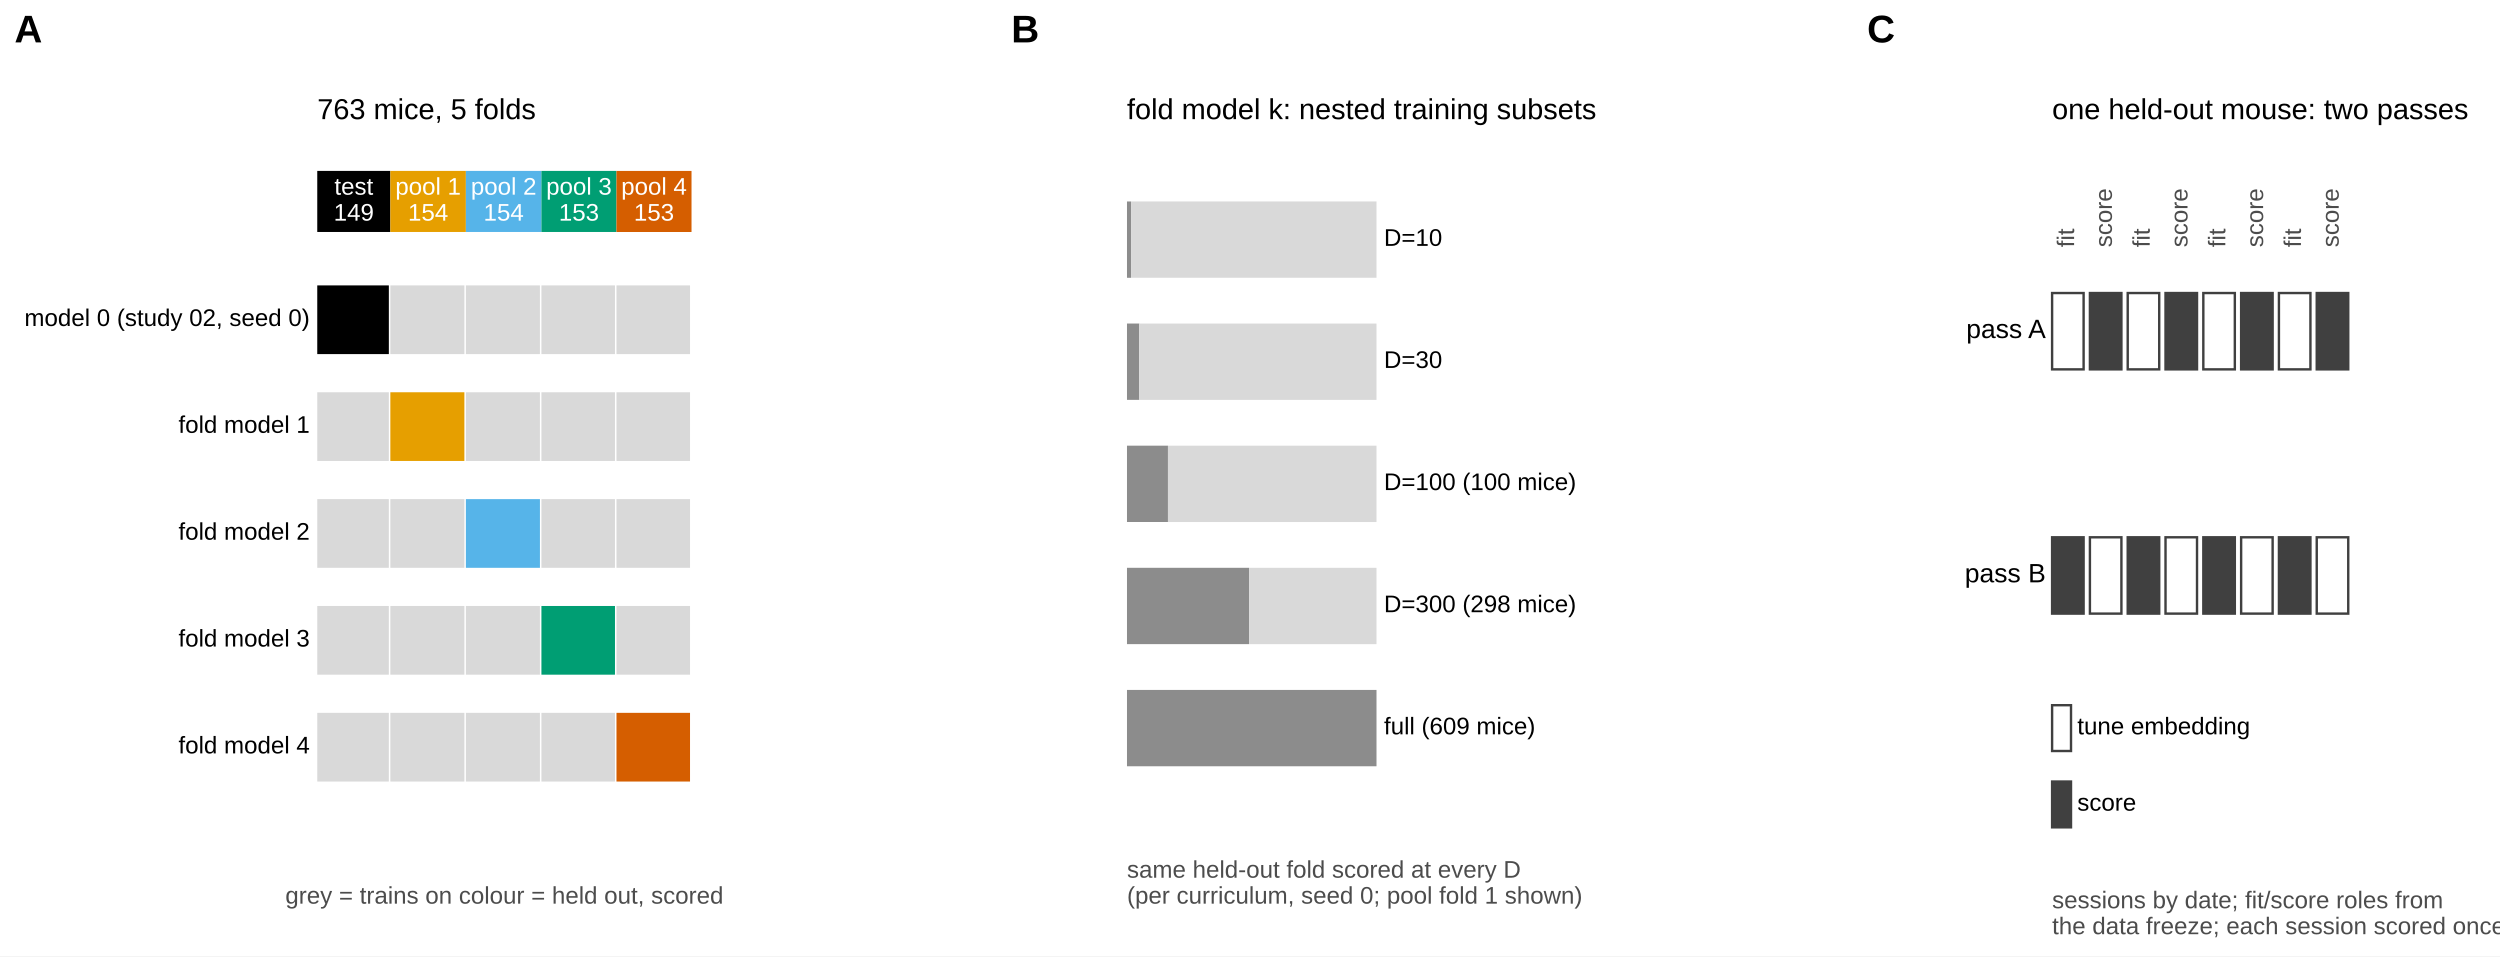
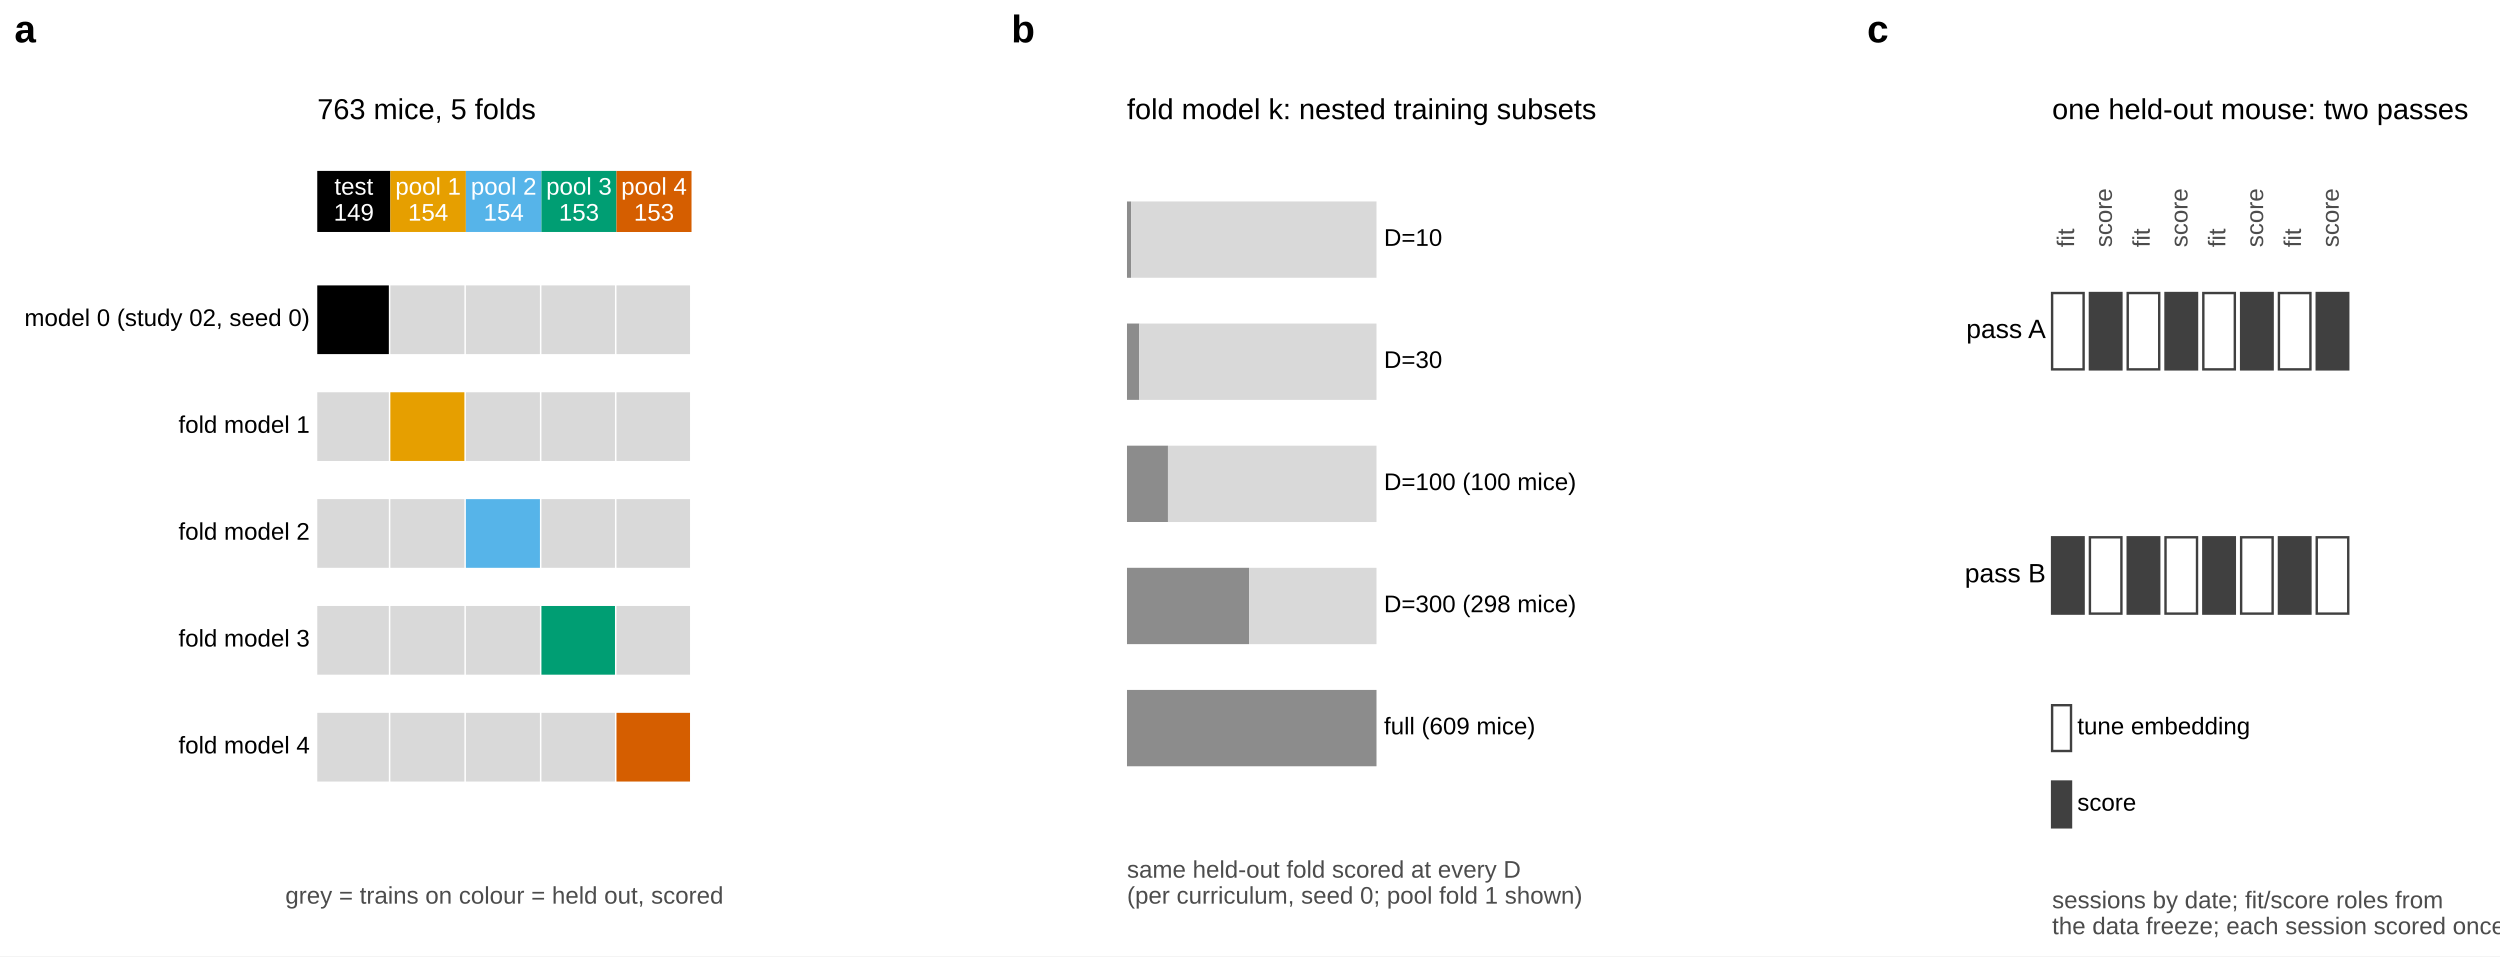
<svg xmlns="http://www.w3.org/2000/svg" width="518.74pt" height="198.425pt" viewBox="0 0 518.74 198.425" version="1.1">
  <defs>
    <style type="text/css">*{stroke-linejoin: round; stroke-linecap: butt}</style>
  </defs>
  <g id="figure_1">
    <g id="patch_1">
      <path d="M 0 198.425  L 518.74 198.425  L 518.74 0  L 0 0  z " style="fill: #ffffff" />
    </g>
    <g id="axes_1">
      <g id="patch_2">
        <path d="M 65.83 48.133  L 80.995 48.133  L 80.995 35.463  L 65.83 35.463  z " clip-path="url(#p2e2484fb99)" />
      </g>
      <g id="patch_3">
        <path d="M 80.995 48.133  L 96.669 48.133  L 96.669 35.463  L 80.995 35.463  z " clip-path="url(#p2e2484fb99)" style="fill: #e69f00" />
      </g>
      <g id="patch_4">
        <path d="M 96.669 48.133  L 112.343 48.133  L 112.343 35.463  L 96.669 35.463  z " clip-path="url(#p2e2484fb99)" style="fill: #56b4e9" />
      </g>
      <g id="patch_5">
        <path d="M 112.343 48.133  L 127.916 48.133  L 127.916 35.463  L 112.343 35.463  z " clip-path="url(#p2e2484fb99)" style="fill: #009e73" />
      </g>
      <g id="patch_6">
        <path d="M 127.916 48.133  L 143.488 48.133  L 143.488 35.463  L 127.916 35.463  z " clip-path="url(#p2e2484fb99)" style="fill: #d55e00" />
      </g>
      <g id="patch_7">
        <path d="M 65.83 73.474  L 80.684 73.474  L 80.684 59.22  L 65.83 59.22  z " clip-path="url(#p2e2484fb99)" />
      </g>
      <g id="patch_8">
        <path d="M 80.995 73.474  L 96.358 73.474  L 96.358 59.22  L 80.995 59.22  z " clip-path="url(#p2e2484fb99)" style="fill: #d9d9d9" />
      </g>
      <g id="patch_9">
        <path d="M 96.669 73.474  L 112.033 73.474  L 112.033 59.22  L 96.669 59.22  z " clip-path="url(#p2e2484fb99)" style="fill: #d9d9d9" />
      </g>
      <g id="patch_10">
        <path d="M 112.343 73.474  L 127.605 73.474  L 127.605 59.22  L 112.343 59.22  z " clip-path="url(#p2e2484fb99)" style="fill: #d9d9d9" />
      </g>
      <g id="patch_11">
        <path d="M 127.916 73.474  L 143.177 73.474  L 143.177 59.22  L 127.916 59.22  z " clip-path="url(#p2e2484fb99)" style="fill: #d9d9d9" />
      </g>
      <g id="patch_12">
        <path d="M 65.83 95.647  L 80.684 95.647  L 80.684 81.393  L 65.83 81.393  z " clip-path="url(#p2e2484fb99)" style="fill: #d9d9d9" />
      </g>
      <g id="patch_13">
        <path d="M 80.995 95.647  L 96.358 95.647  L 96.358 81.393  L 80.995 81.393  z " clip-path="url(#p2e2484fb99)" style="fill: #e69f00" />
      </g>
      <g id="patch_14">
        <path d="M 96.669 95.647  L 112.033 95.647  L 112.033 81.393  L 96.669 81.393  z " clip-path="url(#p2e2484fb99)" style="fill: #d9d9d9" />
      </g>
      <g id="patch_15">
        <path d="M 112.343 95.647  L 127.605 95.647  L 127.605 81.393  L 112.343 81.393  z " clip-path="url(#p2e2484fb99)" style="fill: #d9d9d9" />
      </g>
      <g id="patch_16">
        <path d="M 127.916 95.647  L 143.177 95.647  L 143.177 81.393  L 127.916 81.393  z " clip-path="url(#p2e2484fb99)" style="fill: #d9d9d9" />
      </g>
      <g id="patch_17">
        <path d="M 65.83 117.82  L 80.684 117.82  L 80.684 103.566  L 65.83 103.566  z " clip-path="url(#p2e2484fb99)" style="fill: #d9d9d9" />
      </g>
      <g id="patch_18">
        <path d="M 80.995 117.82  L 96.358 117.82  L 96.358 103.566  L 80.995 103.566  z " clip-path="url(#p2e2484fb99)" style="fill: #d9d9d9" />
      </g>
      <g id="patch_19">
        <path d="M 96.669 117.82  L 112.033 117.82  L 112.033 103.566  L 96.669 103.566  z " clip-path="url(#p2e2484fb99)" style="fill: #56b4e9" />
      </g>
      <g id="patch_20">
        <path d="M 112.343 117.82  L 127.605 117.82  L 127.605 103.566  L 112.343 103.566  z " clip-path="url(#p2e2484fb99)" style="fill: #d9d9d9" />
      </g>
      <g id="patch_21">
        <path d="M 127.916 117.82  L 143.177 117.82  L 143.177 103.566  L 127.916 103.566  z " clip-path="url(#p2e2484fb99)" style="fill: #d9d9d9" />
      </g>
      <g id="patch_22">
        <path d="M 65.83 139.993  L 80.684 139.993  L 80.684 125.739  L 65.83 125.739  z " clip-path="url(#p2e2484fb99)" style="fill: #d9d9d9" />
      </g>
      <g id="patch_23">
        <path d="M 80.995 139.993  L 96.358 139.993  L 96.358 125.739  L 80.995 125.739  z " clip-path="url(#p2e2484fb99)" style="fill: #d9d9d9" />
      </g>
      <g id="patch_24">
        <path d="M 96.669 139.993  L 112.033 139.993  L 112.033 125.739  L 96.669 125.739  z " clip-path="url(#p2e2484fb99)" style="fill: #d9d9d9" />
      </g>
      <g id="patch_25">
        <path d="M 112.343 139.993  L 127.605 139.993  L 127.605 125.739  L 112.343 125.739  z " clip-path="url(#p2e2484fb99)" style="fill: #009e73" />
      </g>
      <g id="patch_26">
        <path d="M 127.916 139.993  L 143.177 139.993  L 143.177 125.739  L 127.916 125.739  z " clip-path="url(#p2e2484fb99)" style="fill: #d9d9d9" />
      </g>
      <g id="patch_27">
        <path d="M 65.83 162.166  L 80.684 162.166  L 80.684 147.912  L 65.83 147.912  z " clip-path="url(#p2e2484fb99)" style="fill: #d9d9d9" />
      </g>
      <g id="patch_28">
        <path d="M 80.995 162.166  L 96.358 162.166  L 96.358 147.912  L 80.995 147.912  z " clip-path="url(#p2e2484fb99)" style="fill: #d9d9d9" />
      </g>
      <g id="patch_29">
        <path d="M 96.669 162.166  L 112.033 162.166  L 112.033 147.912  L 96.669 147.912  z " clip-path="url(#p2e2484fb99)" style="fill: #d9d9d9" />
      </g>
      <g id="patch_30">
        <path d="M 112.343 162.166  L 127.605 162.166  L 127.605 147.912  L 112.343 147.912  z " clip-path="url(#p2e2484fb99)" style="fill: #d9d9d9" />
      </g>
      <g id="patch_31">
        <path d="M 127.916 162.166  L 143.177 162.166  L 143.177 147.912  L 127.916 147.912  z " clip-path="url(#p2e2484fb99)" style="fill: #d55e00" />
      </g>
      <g id="text_1">
        <text style="font-size: 6px; font-family: 'Arial', 'Liberation Sans', 'Helvetica', sans-serif; text-anchor: start" x="65.83" y="24.715" transform="rotate(-0 65.82952 24.71542)">763 mice, 5 folds</text>
      </g>
      <g id="text_2">
        <text style="font-size: 5px; font-family: 'Arial', 'Liberation Sans', 'Helvetica', sans-serif; fill: #ffffff" transform="translate(69.38287 40.39839)">test</text>
        <text style="font-size: 5px; font-family: 'Arial', 'Liberation Sans', 'Helvetica', sans-serif; fill: #ffffff" transform="translate(69.24146 45.78401)">149</text>
      </g>
      <g id="text_3">
        <text style="font-size: 5px; font-family: 'Arial', 'Liberation Sans', 'Helvetica', sans-serif; fill: #ffffff" transform="translate(82.02098 40.39839)">pool 1</text>
        <text style="font-size: 5px; font-family: 'Arial', 'Liberation Sans', 'Helvetica', sans-serif; fill: #ffffff" transform="translate(84.66122 45.78401)">154</text>
      </g>
      <g id="text_4">
        <text style="font-size: 5px; font-family: 'Arial', 'Liberation Sans', 'Helvetica', sans-serif; fill: #ffffff" transform="translate(97.69519 40.39839)">pool 2</text>
        <text style="font-size: 5px; font-family: 'Arial', 'Liberation Sans', 'Helvetica', sans-serif; fill: #ffffff" transform="translate(100.3354 45.78401)">154</text>
      </g>
      <g id="text_5">
        <text style="font-size: 5px; font-family: 'Arial', 'Liberation Sans', 'Helvetica', sans-serif; fill: #ffffff" transform="translate(113.3185 40.39839)">pool 3</text>
        <text style="font-size: 5px; font-family: 'Arial', 'Liberation Sans', 'Helvetica', sans-serif; fill: #ffffff" transform="translate(115.9587 45.78401)">153</text>
      </g>
      <g id="text_6">
        <text style="font-size: 5px; font-family: 'Arial', 'Liberation Sans', 'Helvetica', sans-serif; fill: #ffffff" transform="translate(128.8909 40.39839)">pool 4</text>
        <text style="font-size: 5px; font-family: 'Arial', 'Liberation Sans', 'Helvetica', sans-serif; fill: #ffffff" transform="translate(131.5312 45.78401)">153</text>
      </g>
      <g id="text_7">
        <text style="font-size: 5px; font-family: 'Arial', 'Liberation Sans', 'Helvetica', sans-serif; text-anchor: end" x="64.276" y="67.64" transform="rotate(-0 64.27635 67.6398)">model 0 (study 02, seed 0)</text>
      </g>
      <g id="text_8">
        <text style="font-size: 5px; font-family: 'Arial', 'Liberation Sans', 'Helvetica', sans-serif; text-anchor: end" x="64.276" y="89.813" transform="rotate(-0 64.27635 89.81273)">fold model 1</text>
      </g>
      <g id="text_9">
        <text style="font-size: 5px; font-family: 'Arial', 'Liberation Sans', 'Helvetica', sans-serif; text-anchor: end" x="64.276" y="111.986" transform="rotate(-0 64.27635 111.9857)">fold model 2</text>
      </g>
      <g id="text_10">
        <text style="font-size: 5px; font-family: 'Arial', 'Liberation Sans', 'Helvetica', sans-serif; text-anchor: end" x="64.276" y="134.159" transform="rotate(-0 64.27635 134.1586)">fold model 3</text>
      </g>
      <g id="text_11">
        <text style="font-size: 5px; font-family: 'Arial', 'Liberation Sans', 'Helvetica', sans-serif; text-anchor: end" x="64.276" y="156.332" transform="rotate(-0 64.27635 156.3315)">fold model 4</text>
      </g>
      <g id="text_12">
        <text style="font-size: 5px; font-family: 'Arial', 'Liberation Sans', 'Helvetica', sans-serif; text-anchor: middle; fill: #4c4c4c" x="104.659" y="187.506" transform="rotate(-0 104.6588 187.5061)">grey = trains on   colour = held out, scored</text>
      </g>
      <g id="text_13">
-         <text style="font-weight: 700; font-size: 8px; font-family: 'Arial', 'Liberation Sans', 'Helvetica', sans-serif; text-anchor: start" x="3" y="8.798" transform="rotate(-0 3.00024 8.79774)">A</text>
+         <text style="font-weight: 700; font-size: 8px; font-family: 'Arial', 'Liberation Sans', 'Helvetica', sans-serif; text-anchor: start" x="3" y="8.798" transform="rotate(-0 3.00024 8.79774)">a</text>
      </g>
    </g>
    <g id="axes_2">
      <g id="patch_32">
        <path d="M 233.845 57.636  L 234.696 57.636  L 234.696 41.798  L 233.845 41.798  z " clip-path="url(#p61432ecdfa)" style="fill: #8c8c8c" />
      </g>
      <g id="patch_33">
        <path d="M 234.696 57.636  L 285.618 57.636  L 285.618 41.798  L 234.696 41.798  z " clip-path="url(#p61432ecdfa)" style="fill: #d9d9d9" />
      </g>
      <g id="patch_34">
        <path d="M 233.845 82.977  L 236.396 82.977  L 236.396 67.139  L 233.845 67.139  z " clip-path="url(#p61432ecdfa)" style="fill: #8c8c8c" />
      </g>
      <g id="patch_35">
        <path d="M 236.396 82.977  L 285.618 82.977  L 285.618 67.139  L 236.396 67.139  z " clip-path="url(#p61432ecdfa)" style="fill: #d9d9d9" />
      </g>
      <g id="patch_36">
        <path d="M 233.845 108.317  L 242.347 108.317  L 242.347 92.479  L 233.845 92.479  z " clip-path="url(#p61432ecdfa)" style="fill: #8c8c8c" />
      </g>
      <g id="patch_37">
        <path d="M 242.347 108.317  L 285.618 108.317  L 285.618 92.479  L 242.347 92.479  z " clip-path="url(#p61432ecdfa)" style="fill: #d9d9d9" />
      </g>
      <g id="patch_38">
        <path d="M 233.845 133.658  L 259.179 133.658  L 259.179 117.82  L 233.845 117.82  z " clip-path="url(#p61432ecdfa)" style="fill: #8c8c8c" />
      </g>
      <g id="patch_39">
        <path d="M 259.179 133.658  L 285.618 133.658  L 285.618 117.82  L 259.179 117.82  z " clip-path="url(#p61432ecdfa)" style="fill: #d9d9d9" />
      </g>
      <g id="patch_40">
        <path d="M 233.845 158.998  L 285.618 158.998  L 285.618 143.16  L 233.845 143.16  z " clip-path="url(#p61432ecdfa)" style="fill: #8c8c8c" />
      </g>
      <g id="patch_41">
        <path d="M 285.618 158.998  L 285.618 158.998  L 285.618 143.16  L 285.618 143.16  z " clip-path="url(#p61432ecdfa)" style="fill: #d9d9d9" />
      </g>
      <g id="text_14">
        <text style="font-size: 6px; font-family: 'Arial', 'Liberation Sans', 'Helvetica', sans-serif; text-anchor: start" x="233.845" y="24.715" transform="rotate(-0 233.8455 24.71542)">fold model k: nested training subsets</text>
      </g>
      <g id="text_15">
        <text style="font-size: 5px; font-family: 'Arial', 'Liberation Sans', 'Helvetica', sans-serif; text-anchor: start" x="287.171" y="51.01" transform="rotate(-0 287.171 51.0101)">D=10</text>
      </g>
      <g id="text_16">
        <text style="font-size: 5px; font-family: 'Arial', 'Liberation Sans', 'Helvetica', sans-serif; text-anchor: start" x="287.171" y="76.351" transform="rotate(-0 287.171 76.35059)">D=30</text>
      </g>
      <g id="text_17">
        <text style="font-size: 5px; font-family: 'Arial', 'Liberation Sans', 'Helvetica', sans-serif; text-anchor: start" x="287.171" y="101.691" transform="rotate(-0 287.171 101.6911)">D=100 (100 mice)</text>
      </g>
      <g id="text_18">
        <text style="font-size: 5px; font-family: 'Arial', 'Liberation Sans', 'Helvetica', sans-serif; text-anchor: start" x="287.171" y="127.032" transform="rotate(-0 287.171 127.0316)">D=300 (298 mice)</text>
      </g>
      <g id="text_19">
        <text style="font-size: 5px; font-family: 'Arial', 'Liberation Sans', 'Helvetica', sans-serif; text-anchor: start" x="287.171" y="152.372" transform="rotate(-0 287.171 152.3721)">full (609 mice)</text>
      </g>
      <g id="text_20">
        <text style="font-size: 5px; font-family: 'Arial', 'Liberation Sans', 'Helvetica', sans-serif; fill: #4c4c4c" transform="translate(233.8455 182.1204)">same held-out fold scored at every D</text>
        <text style="font-size: 5px; font-family: 'Arial', 'Liberation Sans', 'Helvetica', sans-serif; fill: #4c4c4c" transform="translate(233.8455 187.5061)">(per curriculum, seed 0; pool fold 1 shown)</text>
      </g>
      <g id="text_21">
-         <text style="font-weight: 700; font-size: 8px; font-family: 'Arial', 'Liberation Sans', 'Helvetica', sans-serif; text-anchor: start" x="209.845" y="8.798" transform="rotate(-0 209.8455 8.79774)">B</text>
+         <text style="font-weight: 700; font-size: 8px; font-family: 'Arial', 'Liberation Sans', 'Helvetica', sans-serif; text-anchor: start" x="209.845" y="8.798" transform="rotate(-0 209.8455 8.79774)">b</text>
      </g>
    </g>
    <g id="axes_3">
      <g id="patch_42">
        <path d="M 425.804 76.641  L 432.341 76.641  L 432.341 60.804  L 425.804 60.804  z " clip-path="url(#pe2c9ce3b06)" style="fill: #ffffff; stroke: #404040; stroke-width: 0.5; stroke-linejoin: miter" />
      </g>
      <g id="patch_43">
        <path d="M 433.648 76.641  L 440.185 76.641  L 440.185 60.804  L 433.648 60.804  z " clip-path="url(#pe2c9ce3b06)" style="fill: #404040; stroke: #404040; stroke-width: 0.5; stroke-linejoin: miter" />
      </g>
      <g id="patch_44">
        <path d="M 441.492 76.641  L 448.029 76.641  L 448.029 60.804  L 441.492 60.804  z " clip-path="url(#pe2c9ce3b06)" style="fill: #ffffff; stroke: #404040; stroke-width: 0.5; stroke-linejoin: miter" />
      </g>
      <g id="patch_45">
        <path d="M 449.336 76.641  L 455.873 76.641  L 455.873 60.804  L 449.336 60.804  z " clip-path="url(#pe2c9ce3b06)" style="fill: #404040; stroke: #404040; stroke-width: 0.5; stroke-linejoin: miter" />
      </g>
      <g id="patch_46">
        <path d="M 457.181 76.641  L 463.718 76.641  L 463.718 60.804  L 457.181 60.804  z " clip-path="url(#pe2c9ce3b06)" style="fill: #ffffff; stroke: #404040; stroke-width: 0.5; stroke-linejoin: miter" />
      </g>
      <g id="patch_47">
        <path d="M 465.025 76.641  L 471.562 76.641  L 471.562 60.804  L 465.025 60.804  z " clip-path="url(#pe2c9ce3b06)" style="fill: #404040; stroke: #404040; stroke-width: 0.5; stroke-linejoin: miter" />
      </g>
      <g id="patch_48">
        <path d="M 472.869 76.641  L 479.406 76.641  L 479.406 60.804  L 472.869 60.804  z " clip-path="url(#pe2c9ce3b06)" style="fill: #ffffff; stroke: #404040; stroke-width: 0.5; stroke-linejoin: miter" />
      </g>
      <g id="patch_49">
        <path d="M 480.714 76.641  L 487.251 76.641  L 487.251 60.804  L 480.714 60.804  z " clip-path="url(#pe2c9ce3b06)" style="fill: #404040; stroke: #404040; stroke-width: 0.5; stroke-linejoin: miter" />
      </g>
      <g id="patch_50">
        <path d="M 425.804 127.322  L 432.341 127.322  L 432.341 111.485  L 425.804 111.485  z " clip-path="url(#pe2c9ce3b06)" style="fill: #404040; stroke: #404040; stroke-width: 0.5; stroke-linejoin: miter" />
      </g>
      <g id="patch_51">
        <path d="M 433.648 127.322  L 440.185 127.322  L 440.185 111.485  L 433.648 111.485  z " clip-path="url(#pe2c9ce3b06)" style="fill: #ffffff; stroke: #404040; stroke-width: 0.5; stroke-linejoin: miter" />
      </g>
      <g id="patch_52">
        <path d="M 441.492 127.322  L 448.029 127.322  L 448.029 111.485  L 441.492 111.485  z " clip-path="url(#pe2c9ce3b06)" style="fill: #404040; stroke: #404040; stroke-width: 0.5; stroke-linejoin: miter" />
      </g>
      <g id="patch_53">
        <path d="M 449.336 127.322  L 455.873 127.322  L 455.873 111.485  L 449.336 111.485  z " clip-path="url(#pe2c9ce3b06)" style="fill: #ffffff; stroke: #404040; stroke-width: 0.5; stroke-linejoin: miter" />
      </g>
      <g id="patch_54">
        <path d="M 457.181 127.322  L 463.718 127.322  L 463.718 111.485  L 457.181 111.485  z " clip-path="url(#pe2c9ce3b06)" style="fill: #404040; stroke: #404040; stroke-width: 0.5; stroke-linejoin: miter" />
      </g>
      <g id="patch_55">
        <path d="M 465.025 127.322  L 471.562 127.322  L 471.562 111.485  L 465.025 111.485  z " clip-path="url(#pe2c9ce3b06)" style="fill: #ffffff; stroke: #404040; stroke-width: 0.5; stroke-linejoin: miter" />
      </g>
      <g id="patch_56">
        <path d="M 472.869 127.322  L 479.406 127.322  L 479.406 111.485  L 472.869 111.485  z " clip-path="url(#pe2c9ce3b06)" style="fill: #404040; stroke: #404040; stroke-width: 0.5; stroke-linejoin: miter" />
      </g>
      <g id="patch_57">
        <path d="M 480.714 127.322  L 487.251 127.322  L 487.251 111.485  L 480.714 111.485  z " clip-path="url(#pe2c9ce3b06)" style="fill: #ffffff; stroke: #404040; stroke-width: 0.5; stroke-linejoin: miter" />
      </g>
      <g id="patch_58">
        <path d="M 425.804 155.83  L 429.726 155.83  L 429.726 146.328  L 425.804 146.328  z " clip-path="url(#pe2c9ce3b06)" style="fill: #ffffff; stroke: #404040; stroke-width: 0.5; stroke-linejoin: miter" />
      </g>
      <g id="patch_59">
        <path d="M 425.804 171.668  L 429.726 171.668  L 429.726 162.166  L 425.804 162.166  z " clip-path="url(#pe2c9ce3b06)" style="fill: #404040; stroke: #404040; stroke-width: 0.5; stroke-linejoin: miter" />
      </g>
      <g id="text_22">
        <text style="font-size: 6px; font-family: 'Arial', 'Liberation Sans', 'Helvetica', sans-serif; text-anchor: start" x="425.804" y="24.715" transform="rotate(-0 425.8036 24.71542)">one held-out mouse: two passes</text>
      </g>
      <g id="text_23">
        <text style="font-size: 5.5px; font-family: 'Arial', 'Liberation Sans', 'Helvetica', sans-serif; text-anchor: end" x="424.496" y="70.145" transform="rotate(-0 424.4962 70.14477)">pass A</text>
      </g>
      <g id="text_24">
        <text style="font-size: 5.5px; font-family: 'Arial', 'Liberation Sans', 'Helvetica', sans-serif; text-anchor: end" x="424.496" y="120.826" transform="rotate(-0 424.4962 120.8257)">pass B</text>
      </g>
      <g id="text_25">
        <text style="font-size: 5px; font-family: 'Arial', 'Liberation Sans', 'Helvetica', sans-serif; text-anchor: start" x="431.033" y="152.372" transform="rotate(-0 431.0331 152.3721)">tune embedding</text>
      </g>
      <g id="text_26">
        <text style="font-size: 5px; font-family: 'Arial', 'Liberation Sans', 'Helvetica', sans-serif; text-anchor: start" x="431.033" y="168.21" transform="rotate(-0 431.0331 168.2099)">score</text>
      </g>
      <g id="text_27">
        <text style="font-size: 5px; font-family: 'Arial', 'Liberation Sans', 'Helvetica', sans-serif; fill: #4c4c4c" transform="translate(430.365 51.30092) rotate(-90)">fit</text>
      </g>
      <g id="text_28">
        <text style="font-size: 5px; font-family: 'Arial', 'Liberation Sans', 'Helvetica', sans-serif; fill: #4c4c4c" transform="translate(438.2093 51.30092) rotate(-90)">score</text>
      </g>
      <g id="text_29">
        <text style="font-size: 5px; font-family: 'Arial', 'Liberation Sans', 'Helvetica', sans-serif; fill: #4c4c4c" transform="translate(446.0536 51.30092) rotate(-90)">fit</text>
      </g>
      <g id="text_30">
        <text style="font-size: 5px; font-family: 'Arial', 'Liberation Sans', 'Helvetica', sans-serif; fill: #4c4c4c" transform="translate(453.8979 51.30092) rotate(-90)">score</text>
      </g>
      <g id="text_31">
        <text style="font-size: 5px; font-family: 'Arial', 'Liberation Sans', 'Helvetica', sans-serif; fill: #4c4c4c" transform="translate(461.7422 51.30092) rotate(-90)">fit</text>
      </g>
      <g id="text_32">
        <text style="font-size: 5px; font-family: 'Arial', 'Liberation Sans', 'Helvetica', sans-serif; fill: #4c4c4c" transform="translate(469.5865 51.30092) rotate(-90)">score</text>
      </g>
      <g id="text_33">
        <text style="font-size: 5px; font-family: 'Arial', 'Liberation Sans', 'Helvetica', sans-serif; fill: #4c4c4c" transform="translate(477.4308 51.30092) rotate(-90)">fit</text>
      </g>
      <g id="text_34">
        <text style="font-size: 5px; font-family: 'Arial', 'Liberation Sans', 'Helvetica', sans-serif; fill: #4c4c4c" transform="translate(485.2751 51.30092) rotate(-90)">score</text>
      </g>
      <g id="text_35">
        <text style="font-size: 5px; font-family: 'Arial', 'Liberation Sans', 'Helvetica', sans-serif; fill: #4c4c4c" transform="translate(425.8036 188.4556)">sessions by date; fit/score roles from</text>
        <text style="font-size: 5px; font-family: 'Arial', 'Liberation Sans', 'Helvetica', sans-serif; fill: #4c4c4c" transform="translate(425.8036 193.8412)">the data freeze; each session scored once</text>
      </g>
      <g id="text_36">
-         <text style="font-weight: 700; font-size: 8px; font-family: 'Arial', 'Liberation Sans', 'Helvetica', sans-serif; text-anchor: start" x="387.422" y="8.798" transform="rotate(-0 387.4224 8.79774)">C</text>
+         <text style="font-weight: 700; font-size: 8px; font-family: 'Arial', 'Liberation Sans', 'Helvetica', sans-serif; text-anchor: start" x="387.422" y="8.798" transform="rotate(-0 387.4224 8.79774)">c</text>
      </g>
    </g>
  </g>
  <defs>
    <clipPath id="p2e2484fb99">
      <rect x="27" y="16.458" width="116.488" height="178.967" />
    </clipPath>
    <clipPath id="p61432ecdfa">
      <rect x="233.845" y="16.458" width="77.659" height="178.967" />
    </clipPath>
    <clipPath id="pe2c9ce3b06">
      <rect x="411.422" y="16.458" width="86.287" height="178.967" />
    </clipPath>
  </defs>
</svg>
